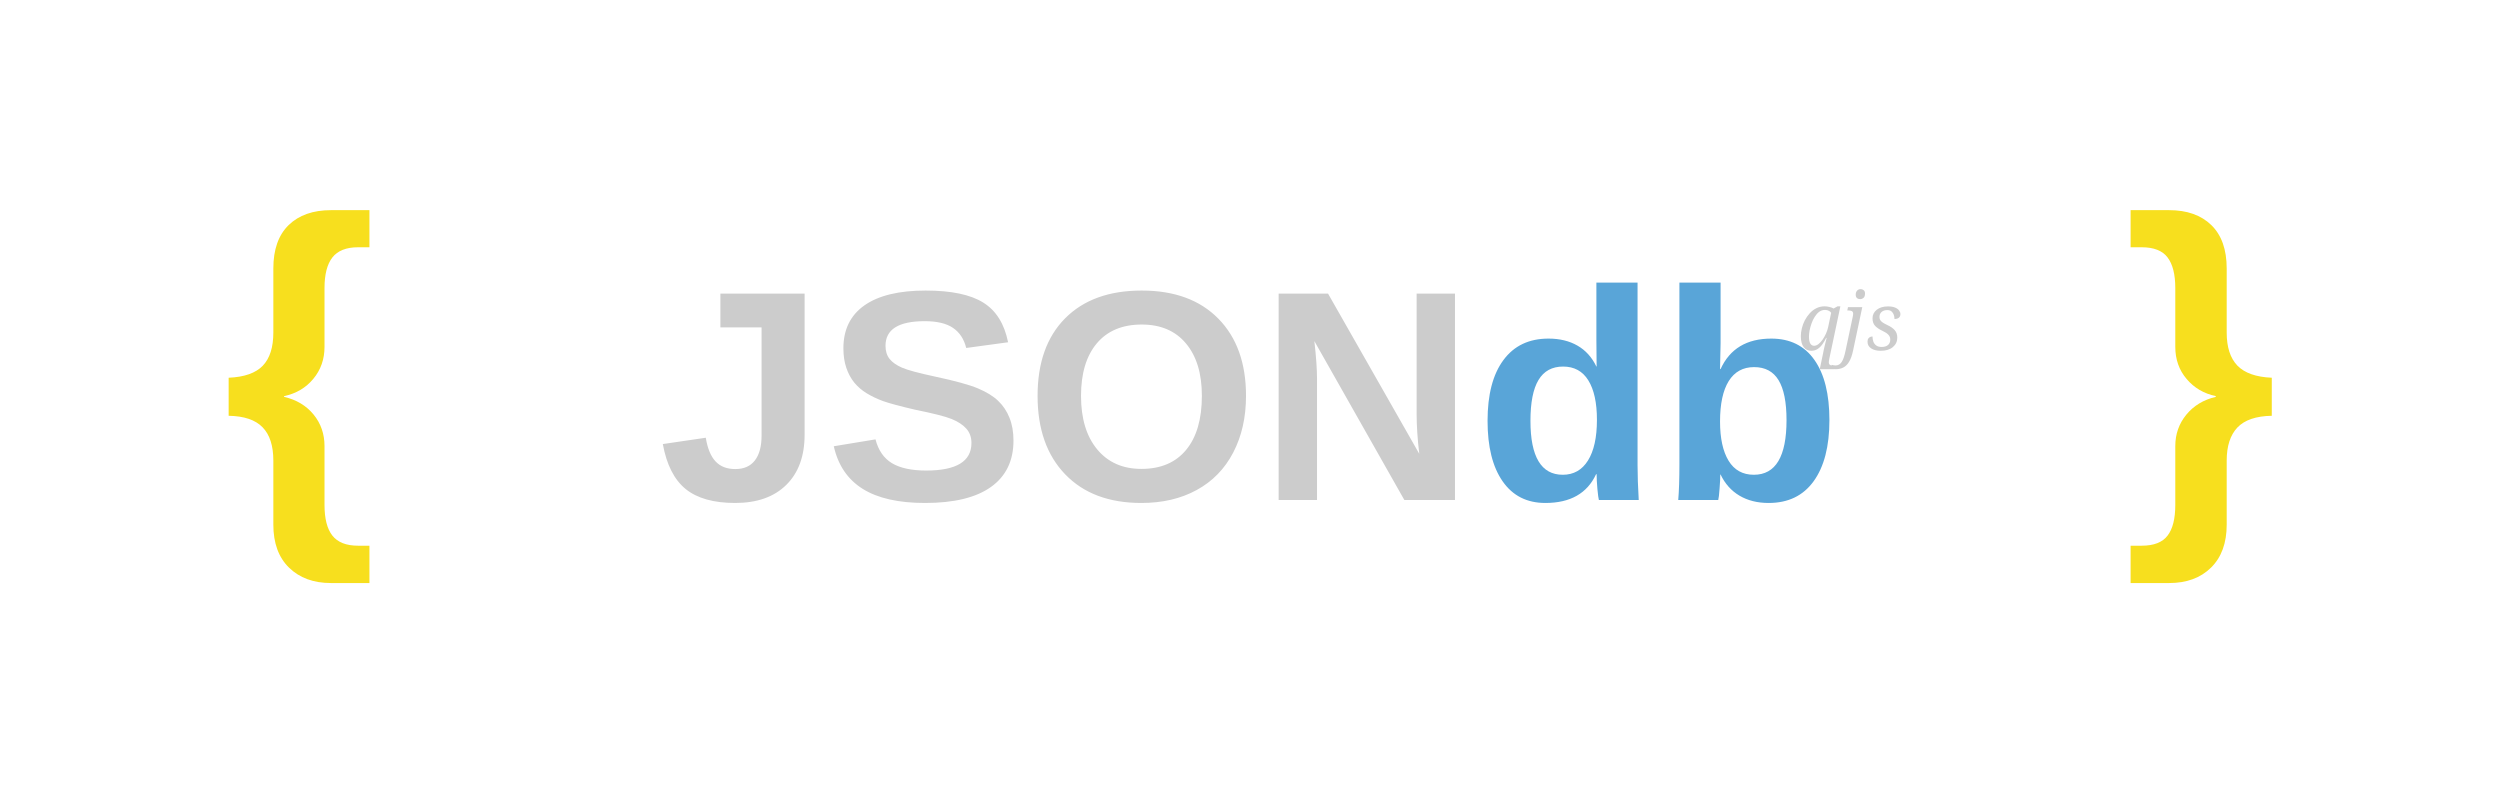
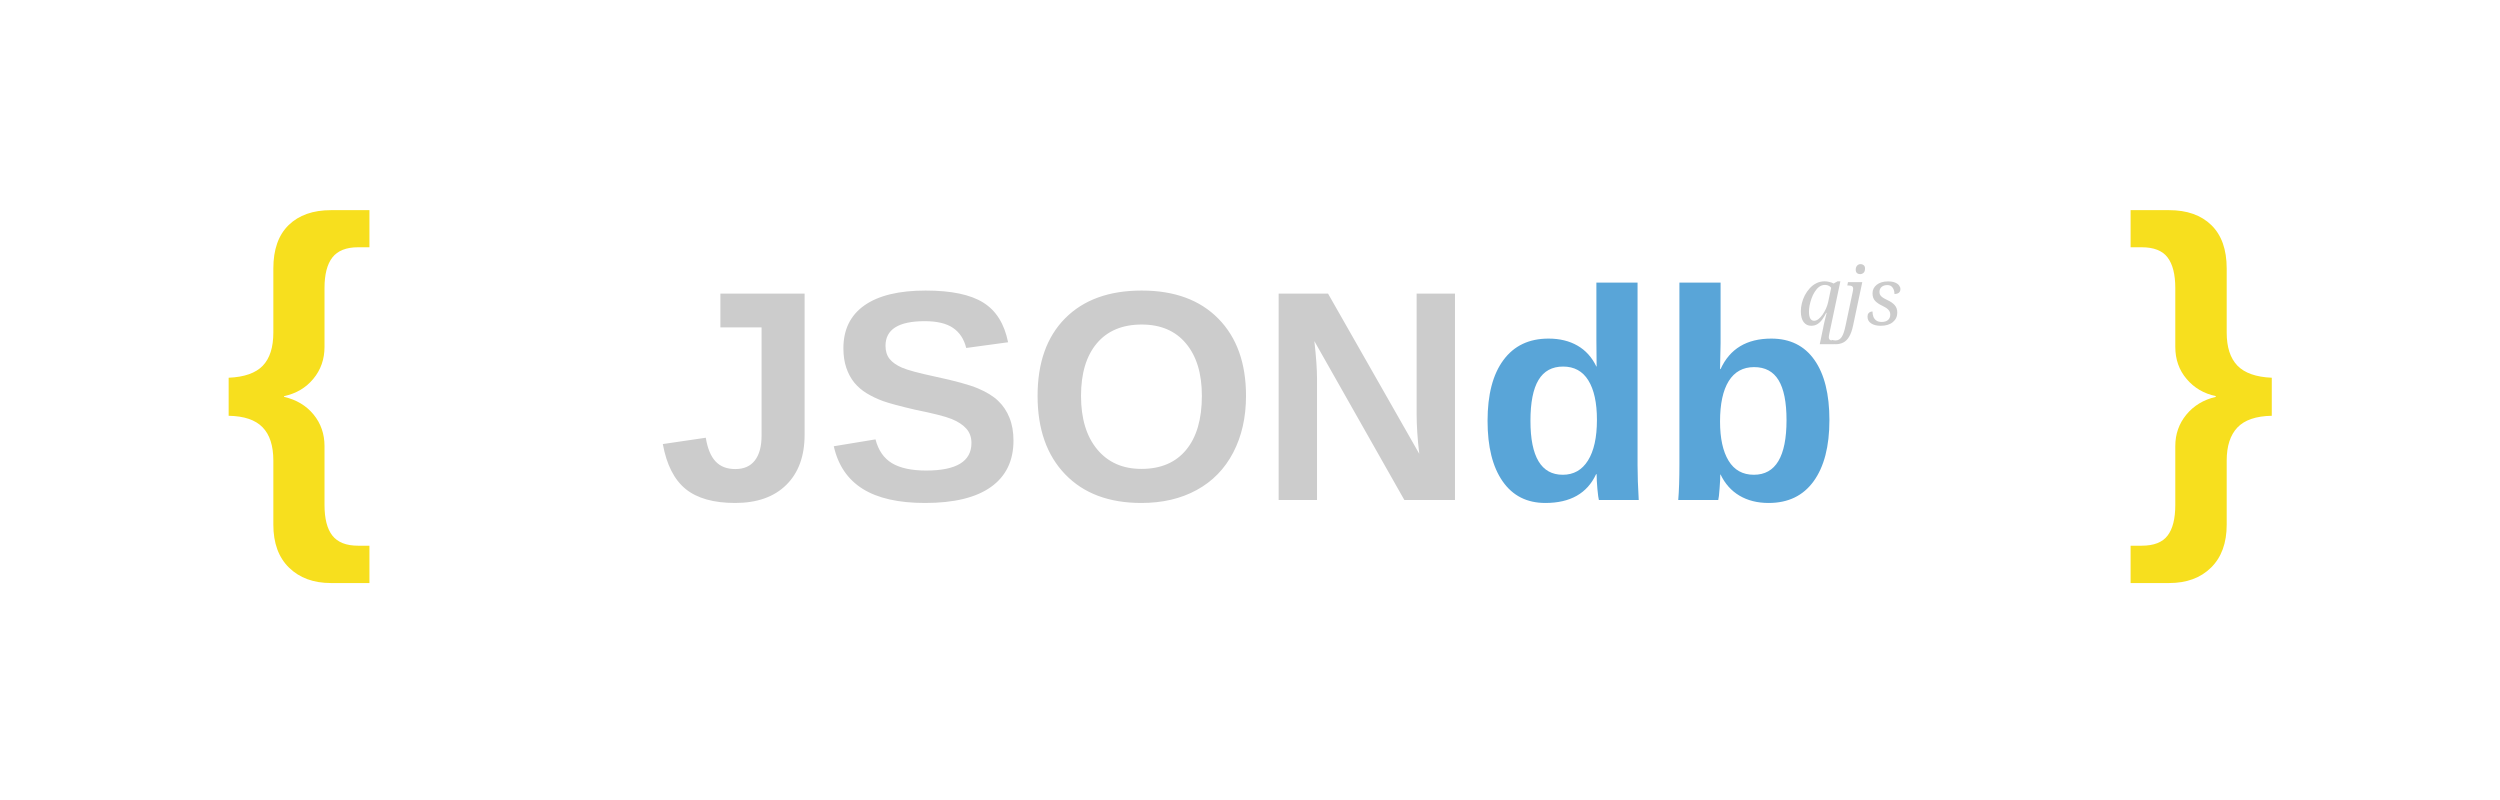
<svg xmlns="http://www.w3.org/2000/svg" width="500" height="160" viewBox="0 0 500 160" version="1.1">
  <rect width="500" height="160" fill="none" />
  <text x="250" y="100" font-family="Arial, sans-serif" font-size="60" font-weight="bold" text-anchor="middle" fill="#CCCCCC">JSON<tspan fill="#59A5D8">db</tspan>
  </text>
  <text x="60" y="100" font-family="Arial, sans-serif" font-size="80" font-weight="bold" text-anchor="middle" fill="#F7DF1E">{</text>
  <text x="440" y="100" font-family="Arial, sans-serif" font-size="80" font-weight="bold" text-anchor="middle" fill="#F7DF1E">}</text>
-   <text x="370" y="70" font-family="Georgia, serif" font-size="16" font-style="italic" text-anchor="middle" fill="#CCCCCC">qjs</text>
+   <text x="370" y="65" font-family="Georgia, serif" font-size="16" font-style="italic" text-anchor="middle" fill="#CCCCCC">qjs</text>
</svg>
